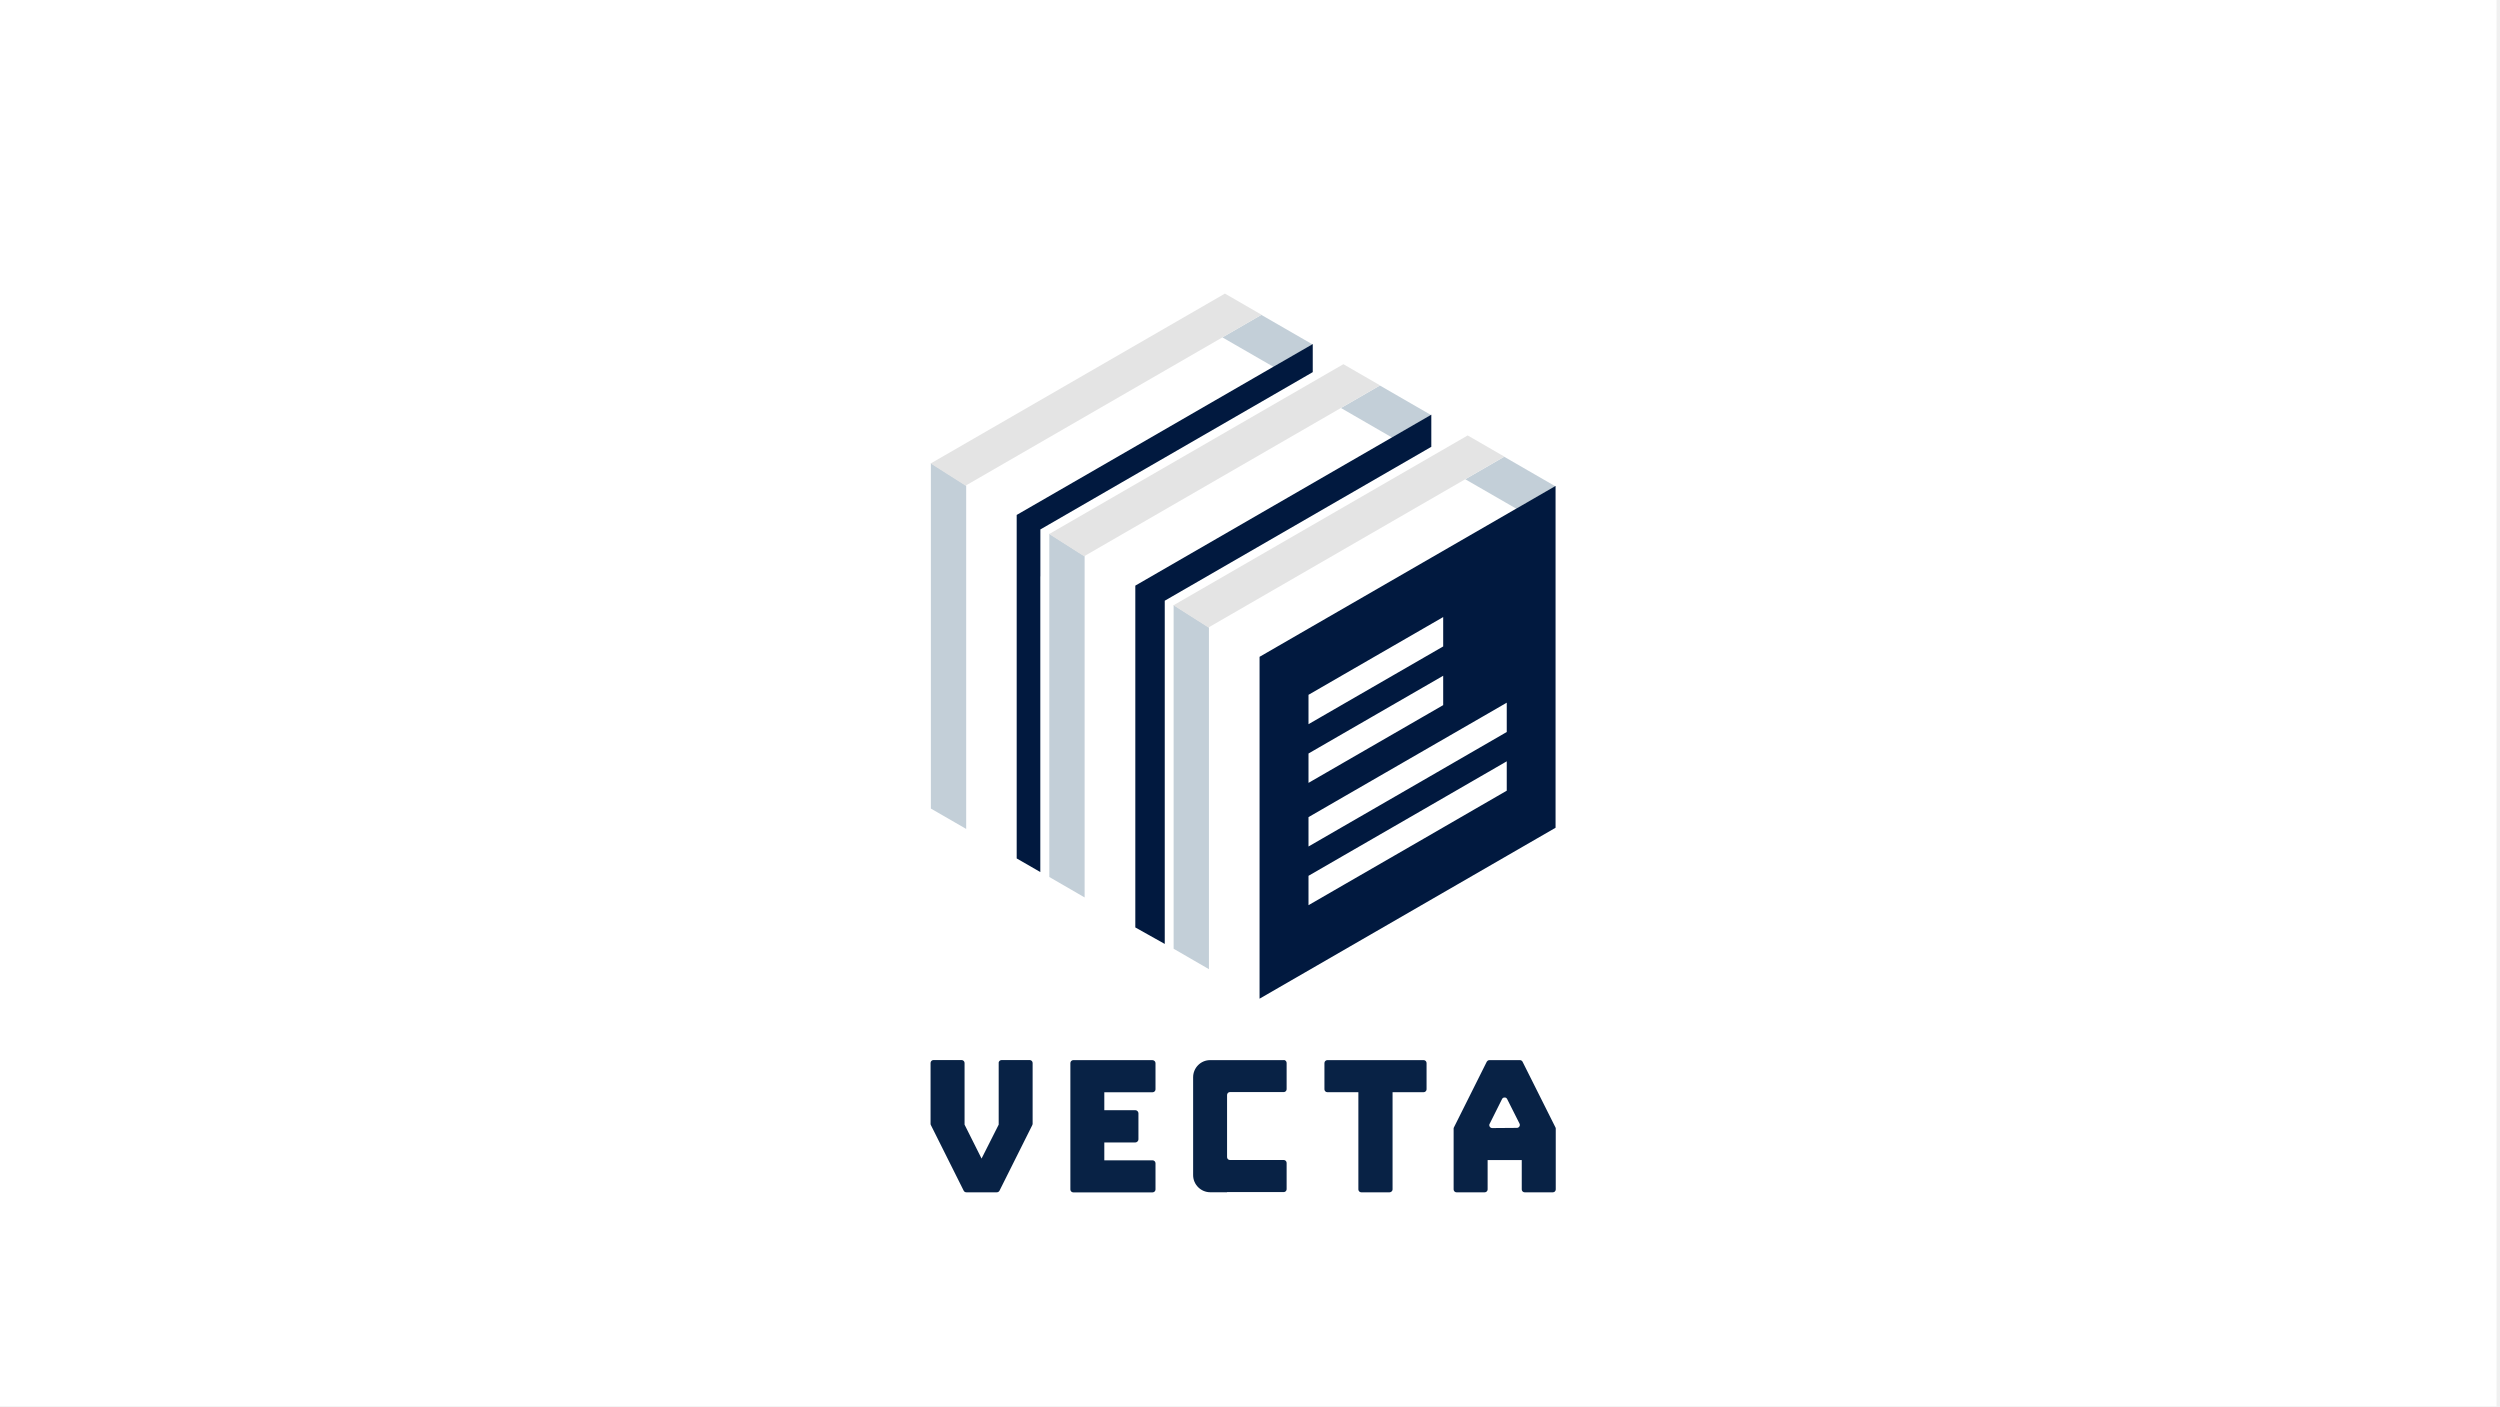
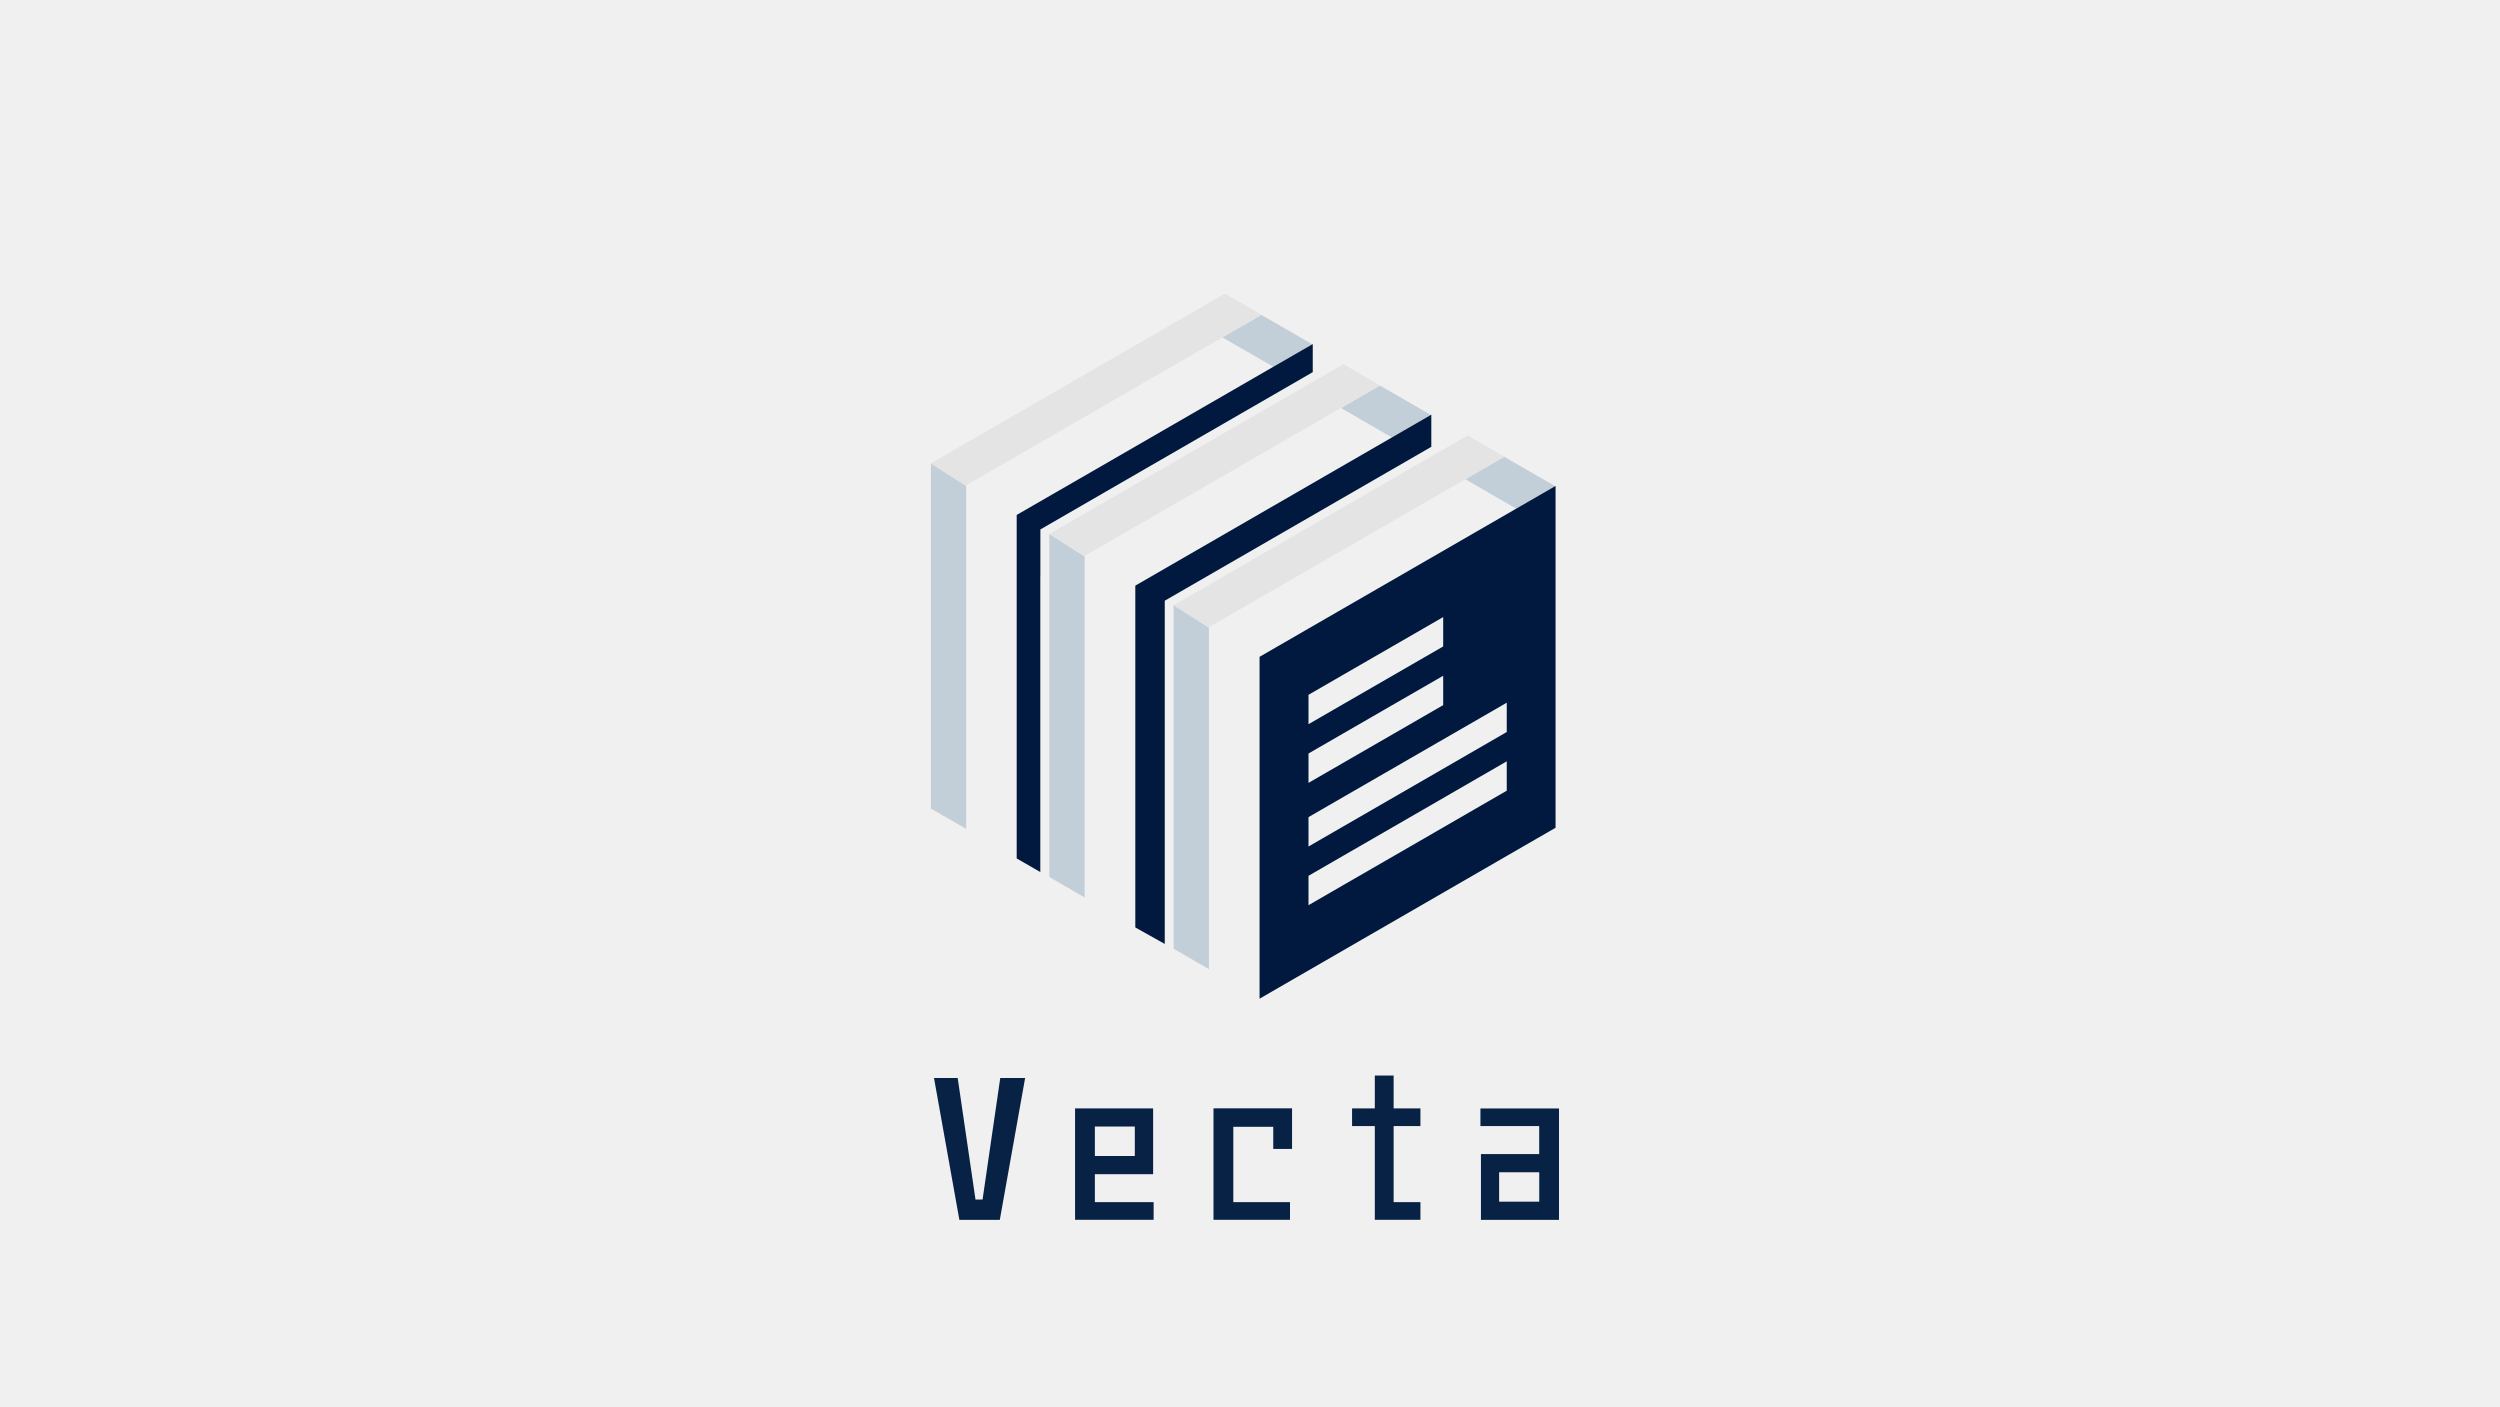
<svg xmlns="http://www.w3.org/2000/svg" id="_レイヤー_1" data-name="レイヤー 1" viewBox="0 0 400 225">
  <defs>
    <style>
      .cls-1 {
        fill: #e4e4e4;
      }

      .cls-2 {
        fill: #01193f;
      }

      .cls-3 {
        fill: #c3cfd8;
      }

      .cls-4 {
-         fill: #fff;
-       }
- 
-       .cls-5 {
        fill: #082245;
      }
    </style>
  </defs>
-   <rect class="cls-4" x="-.56" width="400" height="225" />
  <g>
    <path class="cls-3" d="M242.65,81.41l1.76-1.01,4.47-2.58-4.47-2.58-3.74-2.16-6.23,3.6,8.22,4.74" />
    <path class="cls-3" d="M187.78,96.79v55.01l5.65,3.27v-54.69l-5.65-3.59" />
    <path class="cls-2" d="M241.08,117.12l-2.99,1.73-1.18.68-9.17,5.3-12.72,7.34-5.66,3.27v-4.7l5.66-3.27,12.72-7.34,9.17-5.29,1.18-.68,2.99-1.73v4.69ZM241.08,126.51l-2.99,1.73-1.18.68-9.17,5.3-12.72,7.34-5.66,3.27v-4.7l5.66-3.27,12.72-7.34,9.17-5.3,1.18-.68,2.99-1.73v4.7ZM209.36,120.56l5.66-3.27,12.72-7.34,3.17-1.83v4.7l-3.17,1.83-12.72,7.34-5.66,3.27v-4.7ZM209.36,111.17l5.66-3.27,12.72-7.34,3.17-1.83v4.7l-3.17,1.83-12.72,7.34-5.66,3.27v-4.7ZM244.43,80.33l-1.76,1.01-13.7,7.91-18.99,10.96-8.45,4.88v54.7l47.36-27.35v-54.69l-4.47,2.58" />
    <path class="cls-1" d="M234.83,69.67l-47.08,27.18,5.65,3.59v-.07l41.07-23.71,6.23-3.6-5.87-3.39" />
    <path class="cls-3" d="M222.76,70.01l1.76-1.01,4.47-2.58-4.47-2.58-3.74-2.16-6.23,3.6,8.22,4.75" />
    <path class="cls-3" d="M167.89,85.39v54.93l5.65,3.27v-54.61l-5.65-3.59" />
    <path class="cls-2" d="M186.35,96.12l42.66-24.63v-5.14l-47.36,27.35v54.69l4.71,2.64v-54.9" />
    <path class="cls-1" d="M214.94,58.27l-47.08,27.18,5.65,3.59v-.07l47.3-27.31-5.87-3.39" />
    <path class="cls-3" d="M210.03,55.12l-4.47-2.58-3.75-2.16-6.23,3.6,8.22,4.74,1.76-1.01,4.47-2.58" />
    <path class="cls-3" d="M148.94,129.37l5.65,3.26v-54.95l-5.65-3.59v55.28" />
    <path class="cls-2" d="M166.46,92.23v-7.52l12.91-7.46,27.94-16.13,1.33-.77,1.4-.81v-4.49l-4.47,2.58-1.76,1.01-28.24,16.31-12.9,7.44v54.96l2.38,1.37,1.4.81v-47.31" />
    <path class="cls-1" d="M195.98,46.98l-47.08,27.18,5.65,3.59v-.08l41.07-23.71,6.23-3.6-5.87-3.39" />
  </g>
-   <g id="text-logo-path-0">
-     <path class="cls-5" d="M159.79,170.07v9.87l-2.74,5.43-2.72-5.43v-9.87c0-.24-.21-.46-.46-.46h-4.53c-.24,0-.45.21-.45.46v9.78c0,.06.03.12.06.18l5.25,10.5c.09.15.24.24.42.24h4.86c.18,0,.34-.09.43-.24l5.25-10.5c.03-.06.06-.13.06-.18v-9.78c0-.24-.21-.46-.45-.46h-4.53c-.24,0-.46.21-.46.46ZM184.42,169.62h-12.7c-.24,0-.46.21-.46.46v20.25c0,.24.21.45.46.45h12.7c.24,0,.46-.21.46-.45v-4.22c0-.24-.22-.46-.46-.46h-7.73v-2.86h4.98c.24,0,.48-.24.48-.48v-4.2c0-.24-.24-.48-.48-.48h-4.98v-2.87h7.73c.24,0,.46-.21.46-.45v-4.22c0-.24-.22-.46-.46-.46ZM205.42,169.62h-11.8c-1.51,0-2.72,1.24-2.72,2.74v15.66c0,1.51,1.24,2.74,2.74,2.74h2.69v-.03h9.08c.24,0,.45-.21.45-.45v-4.22c0-.24-.21-.46-.45-.46h-8.63c-.24,0-.45-.21-.45-.45v-9.96c0-.24.21-.46.45-.46h8.63c.24,0,.45-.21.45-.45v-4.22c0-.24-.21-.46-.45-.46ZM212.36,174.75h4.98v15.57c0,.24.21.45.46.45h4.53c.24,0,.48-.21.48-.45v-15.57h4.98c.24,0,.46-.21.46-.45v-4.22c0-.24-.21-.46-.46-.46h-15.42c-.24,0-.46.21-.46.46v4.22c0,.24.21.45.46.45ZM237.89,169.86l-5.25,10.5c-.03.06-.06.12-.06.18v9.78c0,.24.21.45.45.45h4.53c.24,0,.46-.21.46-.45v-4.71h5.46v4.71c0,.24.21.45.46.45h4.53c.24,0,.45-.21.45-.45v-9.78c0-.06-.03-.13-.06-.18l-5.26-10.5c-.09-.15-.24-.24-.42-.24h-4.86c-.18,0-.33.09-.42.24ZM238.34,179.82l1.99-3.98c.09-.18.24-.24.42-.24.15,0,.3.06.39.24l1.99,3.95c.15.3-.09.67-.42.67l-3.96.03c-.33,0-.57-.36-.42-.67Z" />
+   <g id="text-logo">
+     <g id="text-logo-path-0">
+       <path class="cls-4" d="M149.44,172.48l4.06,22.7h6.47l4.05-22.7h-3.98l-2.83,19.45h-1.13l-2.85-19.45h-3.8ZM172.01,195.17h12.57v-2.83h-9.4v-4.47h9.32v-10.53h-12.49v17.83ZM175.18,184.96v-4.71h6.39v4.71h-6.39ZM194.17,195.17h12.23v-2.83h-9.07v-12.05h6.39v3.54h3.01v-6.5h-12.57v17.83ZM216.33,180.17h3.64v15h7.3v-2.83h-4.29v-12.17h4.29v-2.83h-4.29v-5.26h-3.01v5.26h-3.64v2.83ZM236.87,180.17h9.4v4.48h-9.32v10.53h12.49v-17.83h-12.57v2.83ZM239.86,192.27v-4.71h6.42v4.71h-6.42Z" />
+     </g>
  </g>
</svg>
